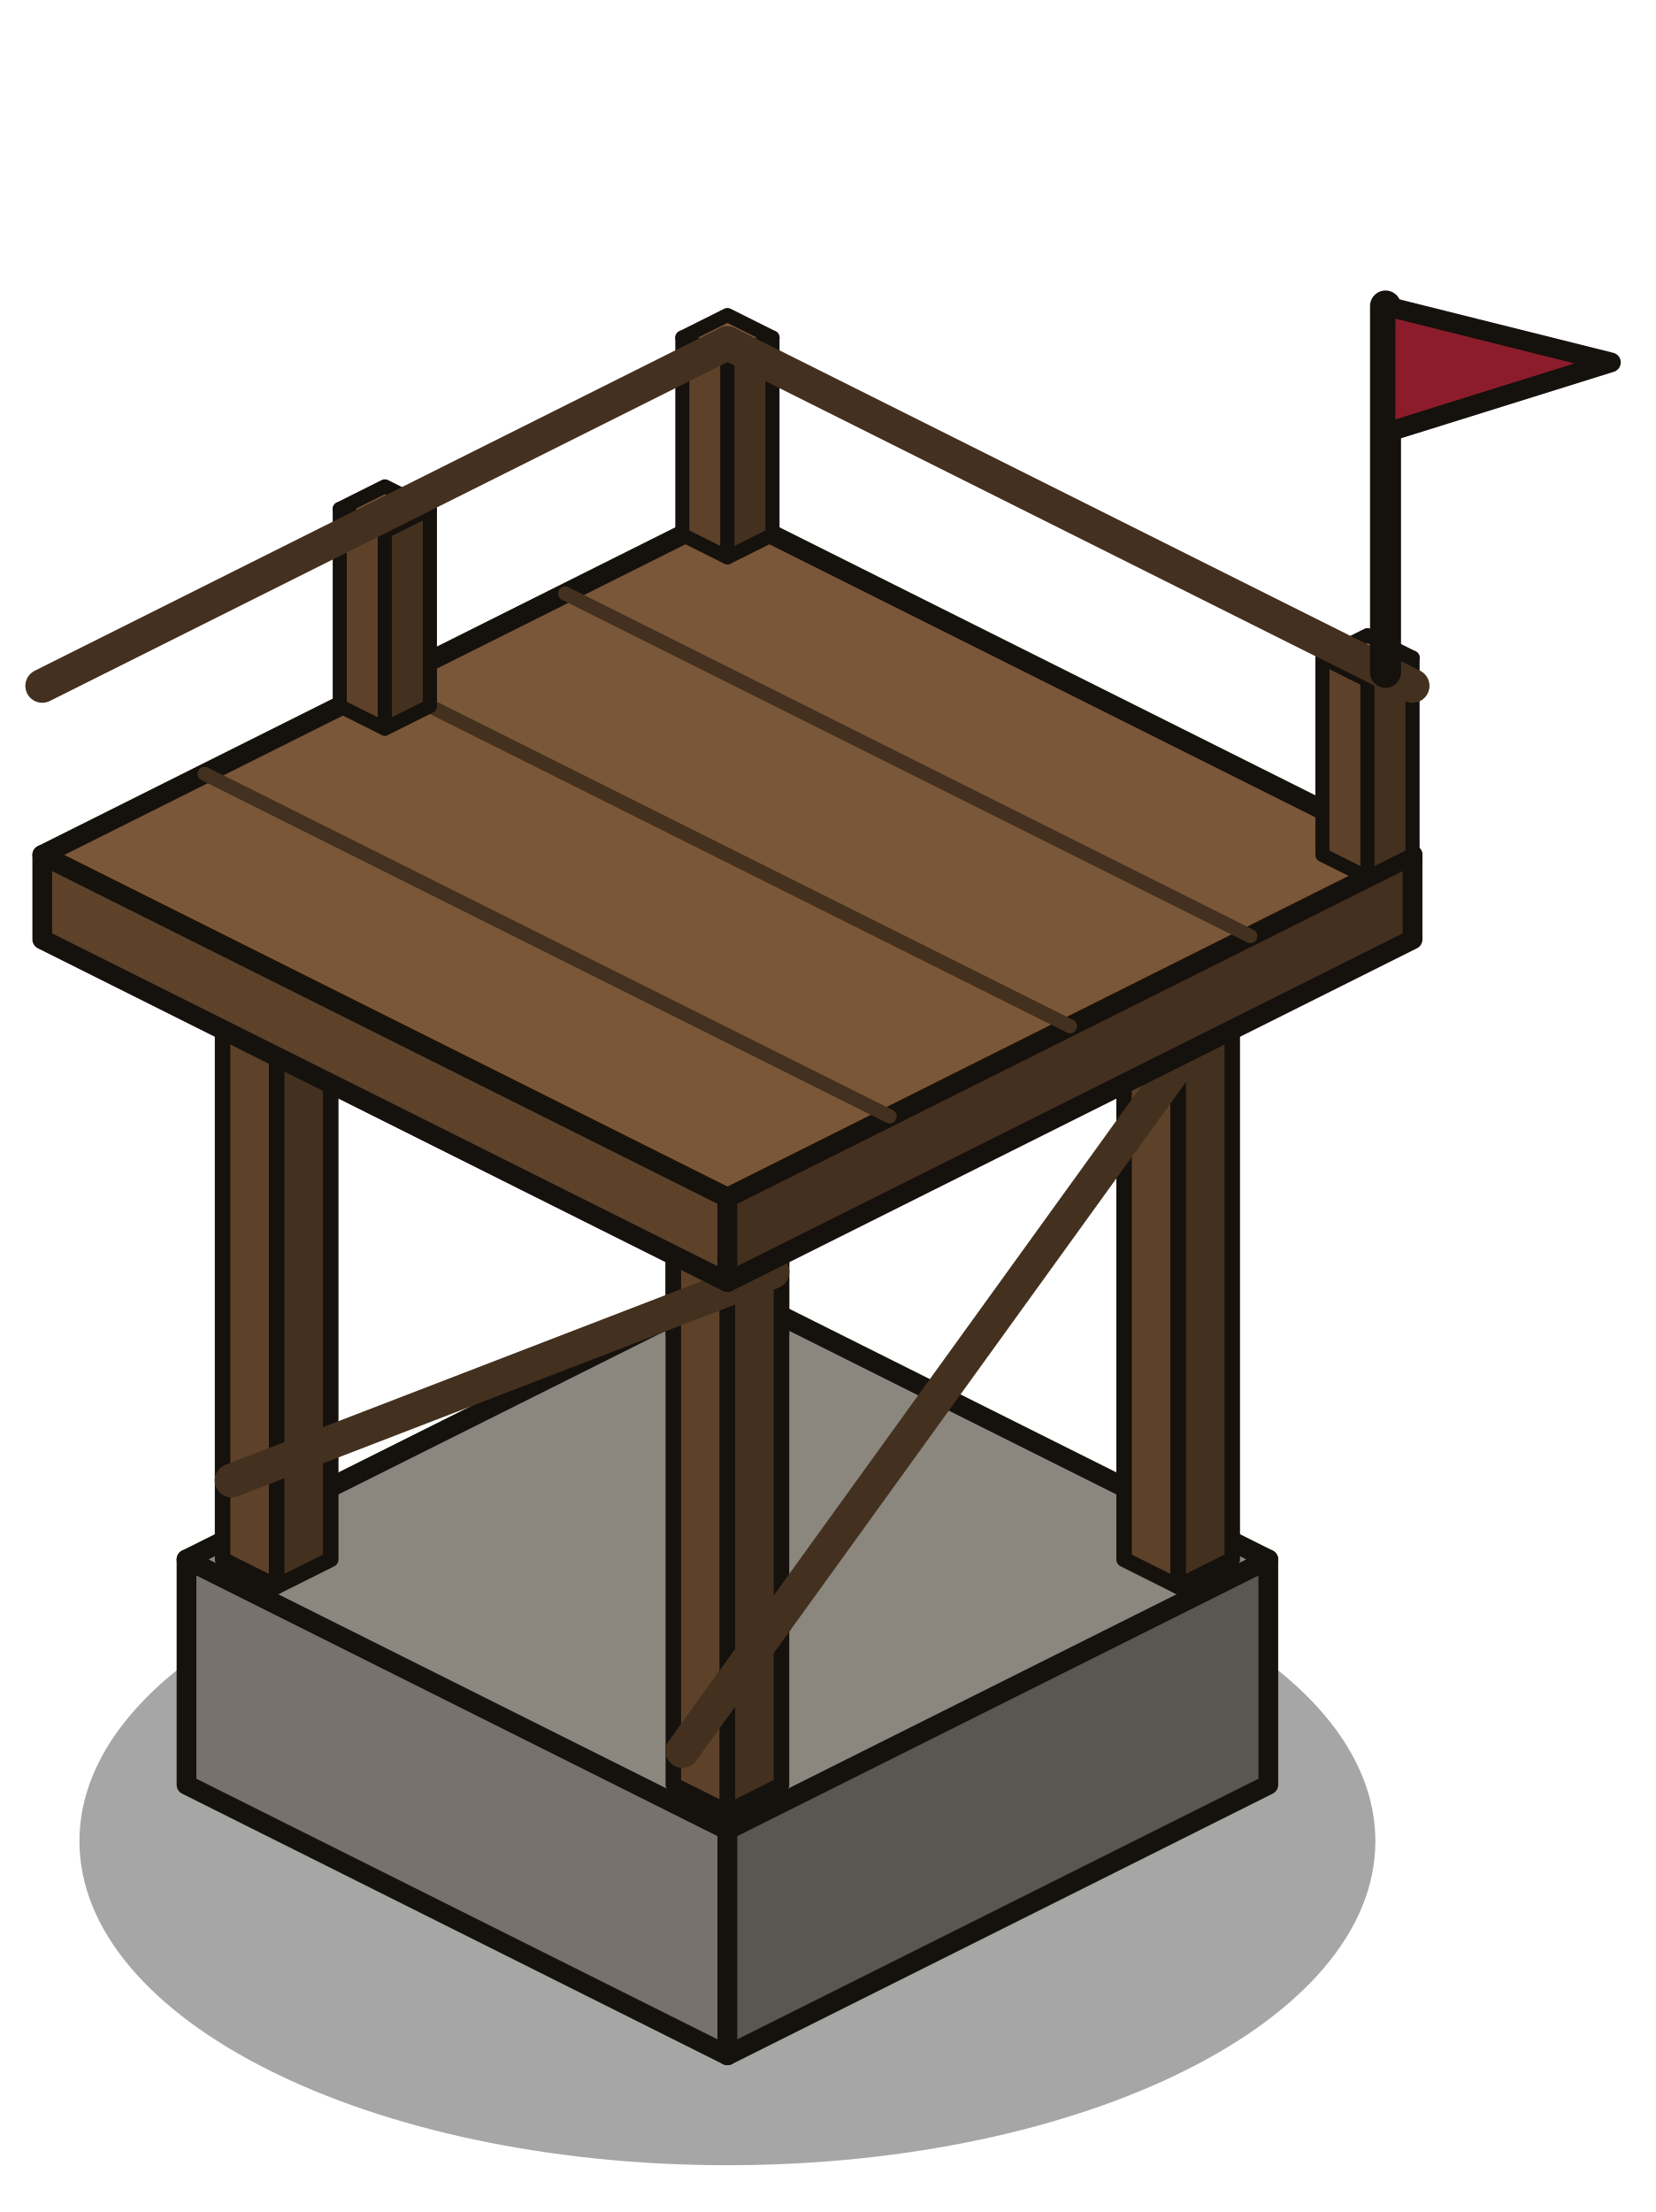
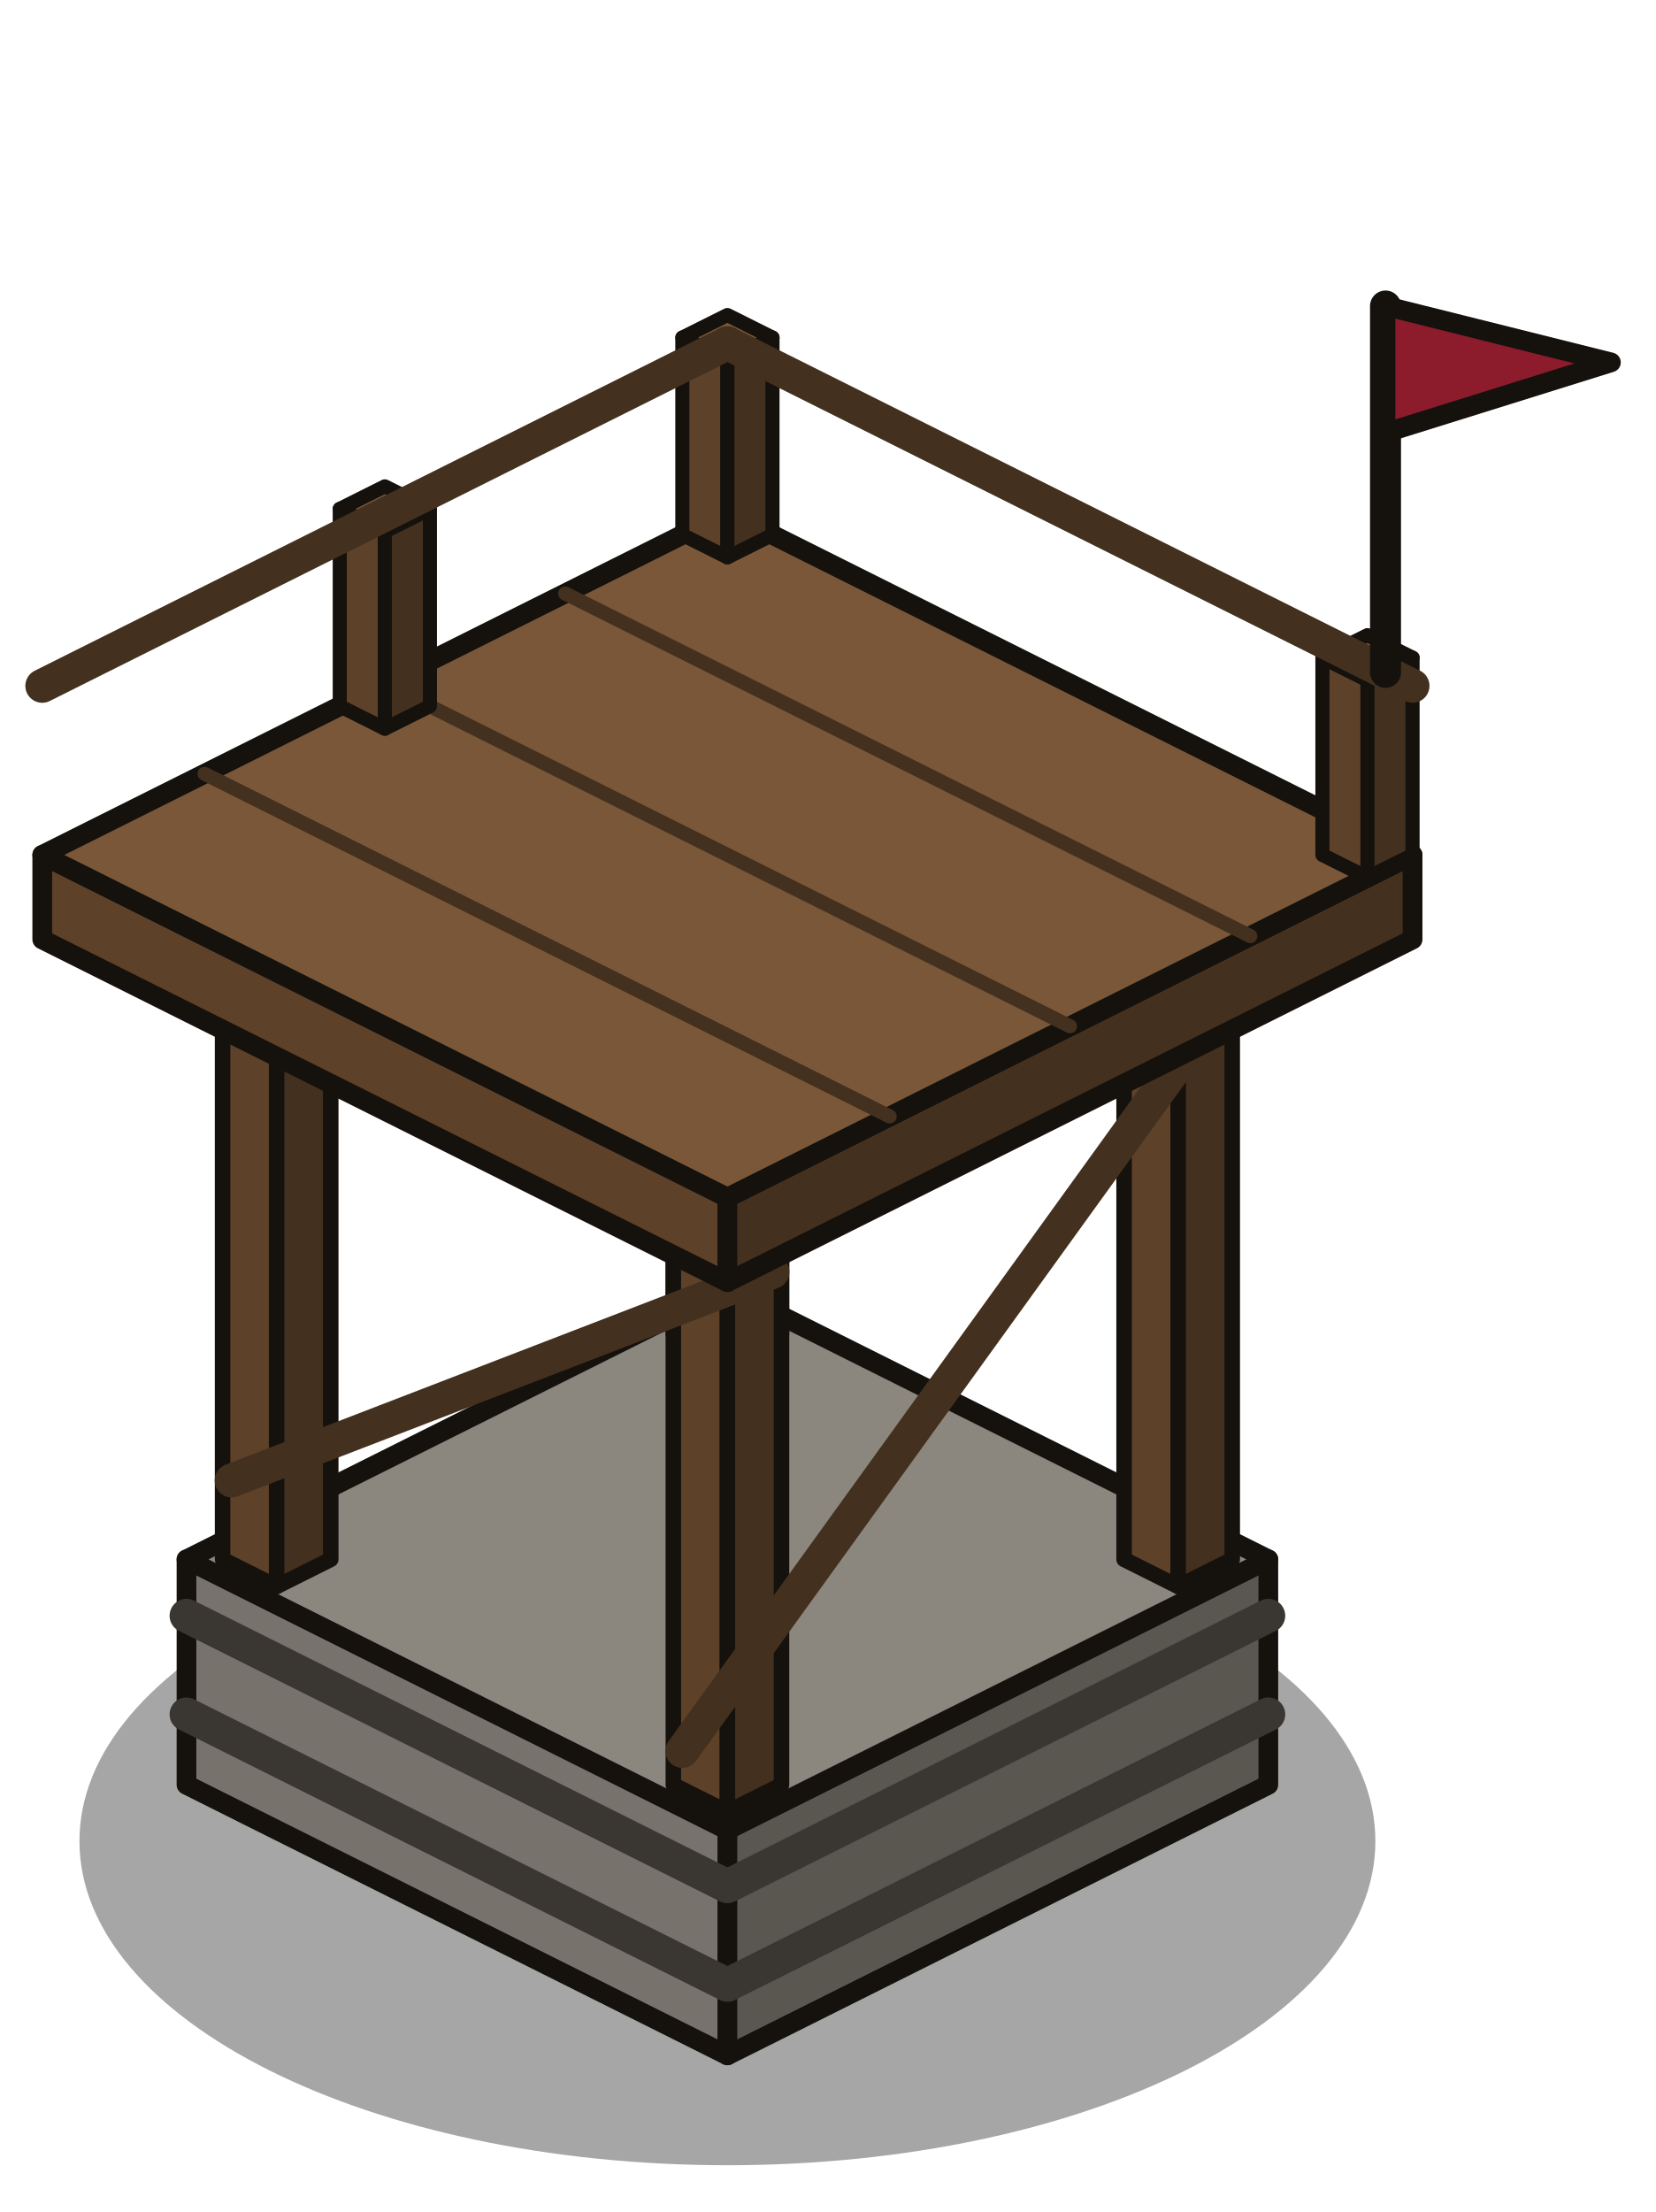
<svg xmlns="http://www.w3.org/2000/svg" width="235" height="314" viewBox="-51.64 -126.68 117.5 157">
  <ellipse cx="0" cy="4" rx="46" ry="23" fill="#000" opacity="0.35" />
  <polygon points="-38.4,0 0,19.2 0,3.2 -38.4,-16" fill="#77736c" stroke="#15110d" stroke-width="1.4" stroke-linejoin="round" />
  <polygon points="0,19.2 38.4,0 38.4,-16 0,3.2" fill="#5a5751" stroke="#15110d" stroke-width="1.4" stroke-linejoin="round" />
  <polygon points="0,-35.2 38.4,-16 0,3.2 -38.4,-16" fill="#8b877f" stroke="#15110d" stroke-width="1.4" stroke-linejoin="round" />
  <polygon points="-3.84,-32 0,-30.08 0,-74.08 -3.84,-76" fill="#5e4129" stroke="#15110d" stroke-width="1.1" stroke-linejoin="round" />
  <polygon points="0,-30.08 3.84,-32 3.84,-76 0,-74.08" fill="#43301e" stroke="#15110d" stroke-width="1.1" stroke-linejoin="round" />
  <polygon points="0,-77.92 3.84,-76 0,-74.08 -3.84,-76" fill="#7a5738" stroke="#15110d" stroke-width="1.1" stroke-linejoin="round" />
  <polygon points="28.16,-16 32,-14.08 32,-58.08 28.16,-60" fill="#5e4129" stroke="#15110d" stroke-width="1.1" stroke-linejoin="round" />
  <polygon points="32,-14.08 35.84,-16 35.84,-60 32,-58.08" fill="#43301e" stroke="#15110d" stroke-width="1.1" stroke-linejoin="round" />
  <polygon points="32,-61.92 35.84,-60 32,-58.08 28.16,-60" fill="#7a5738" stroke="#15110d" stroke-width="1.1" stroke-linejoin="round" />
  <polygon points="-35.84,-16 -32,-14.08 -32,-58.08 -35.84,-60" fill="#5e4129" stroke="#15110d" stroke-width="1.1" stroke-linejoin="round" />
  <polygon points="-32,-14.08 -28.16,-16 -28.16,-60 -32,-58.08" fill="#43301e" stroke="#15110d" stroke-width="1.1" stroke-linejoin="round" />
  <polygon points="-32,-61.92 -28.16,-60 -32,-58.08 -35.84,-60" fill="#7a5738" stroke="#15110d" stroke-width="1.1" stroke-linejoin="round" />
  <polygon points="-3.84,-0 0,1.92 0,-42.08 -3.84,-44" fill="#5e4129" stroke="#15110d" stroke-width="1.1" stroke-linejoin="round" />
  <polygon points="0,1.92 3.84,-0 3.84,-44 0,-42.08" fill="#43301e" stroke="#15110d" stroke-width="1.1" stroke-linejoin="round" />
  <polygon points="0,-45.92 3.84,-44 0,-42.08 -3.84,-44" fill="#7a5738" stroke="#15110d" stroke-width="1.1" stroke-linejoin="round" />
  <polyline points="-35.2,-21.6 3.2,-36.4" fill="none" stroke="#43301e" stroke-width="2.4" stroke-linecap="round" stroke-linejoin="round" />
  <polyline points="-3.2,-2.4 35.2,-55.6" fill="none" stroke="#43301e" stroke-width="2.4" stroke-linecap="round" stroke-linejoin="round" />
  <polygon points="-48.64,-60 0,-35.68 0,-41.68 -48.64,-66" fill="#5e4129" stroke="#15110d" stroke-width="1.4" stroke-linejoin="round" />
  <polygon points="0,-35.68 48.64,-60 48.64,-66 0,-41.68" fill="#43301e" stroke="#15110d" stroke-width="1.4" stroke-linejoin="round" />
  <polygon points="0,-90.32 48.64,-66 0,-41.68 -48.64,-66" fill="#7a5738" stroke="#15110d" stroke-width="1.4" stroke-linejoin="round" />
  <polyline points="-11.52,-84.56 37.12,-60.24" fill="none" stroke="#43301e" stroke-width="1" stroke-linecap="round" stroke-linejoin="round" />
  <polyline points="-24.32,-78.16 24.32,-53.84" fill="none" stroke="#43301e" stroke-width="1" stroke-linecap="round" stroke-linejoin="round" />
  <polyline points="-37.12,-71.76 11.52,-47.44" fill="none" stroke="#43301e" stroke-width="1" stroke-linecap="round" stroke-linejoin="round" />
  <polygon points="-3.2,-88.72 0,-87.12 0,-101.12 -3.2,-102.72" fill="#5e4129" stroke="#15110d" stroke-width="1" stroke-linejoin="round" />
  <polygon points="0,-87.12 3.2,-88.72 3.2,-102.72 0,-101.12" fill="#43301e" stroke="#15110d" stroke-width="1" stroke-linejoin="round" />
  <polygon points="0,-104.32 3.2,-102.72 0,-101.12 -3.2,-102.72" fill="#7a5738" stroke="#15110d" stroke-width="1" stroke-linejoin="round" />
  <polygon points="42.24,-66 45.44,-64.4 45.44,-78.4 42.24,-80" fill="#5e4129" stroke="#15110d" stroke-width="1" stroke-linejoin="round" />
  <polygon points="45.44,-64.4 48.64,-66 48.64,-80 45.44,-78.4" fill="#43301e" stroke="#15110d" stroke-width="1" stroke-linejoin="round" />
  <polygon points="45.44,-81.6 48.64,-80 45.44,-78.4 42.24,-80" fill="#7a5738" stroke="#15110d" stroke-width="1" stroke-linejoin="round" />
  <polygon points="-27.52,-76.56 -24.32,-74.96 -24.32,-88.96 -27.52,-90.56" fill="#5e4129" stroke="#15110d" stroke-width="1" stroke-linejoin="round" />
  <polygon points="-24.32,-74.96 -21.12,-76.56 -21.12,-90.56 -24.32,-88.96" fill="#43301e" stroke="#15110d" stroke-width="1" stroke-linejoin="round" />
  <polygon points="-24.32,-92.16 -21.12,-90.56 -24.32,-88.96 -27.52,-90.56" fill="#7a5738" stroke="#15110d" stroke-width="1" stroke-linejoin="round" />
  <polyline points="0,-102.32 48.64,-78" fill="none" stroke="#43301e" stroke-width="2.4" stroke-linecap="round" stroke-linejoin="round" />
  <polyline points="0,-102.32 -48.64,-78" fill="none" stroke="#43301e" stroke-width="2.4" stroke-linecap="round" stroke-linejoin="round" />
  <polyline points="46.72,-78.96 46.72,-104.96" fill="none" stroke="#15110d" stroke-width="2.2" stroke-linecap="round" stroke-linejoin="round" />
  <polygon points="46.72,-104.96 62.72,-100.96 46.72,-95.96" fill="#8c1c2b" stroke="#15110d" stroke-width="1.4" stroke-linejoin="round" />
+   <polyline points="-38.4,-5 0,14.2 38.4,-5" fill="none" stroke="#3a3632" stroke-width="2.4" stroke-linecap="round" stroke-linejoin="round" />
+   <polyline points="-38.4,-12 0,7.2 38.4,-12" fill="none" stroke="#3a3632" stroke-width="2.4" stroke-linecap="round" stroke-linejoin="round" />
</svg>
